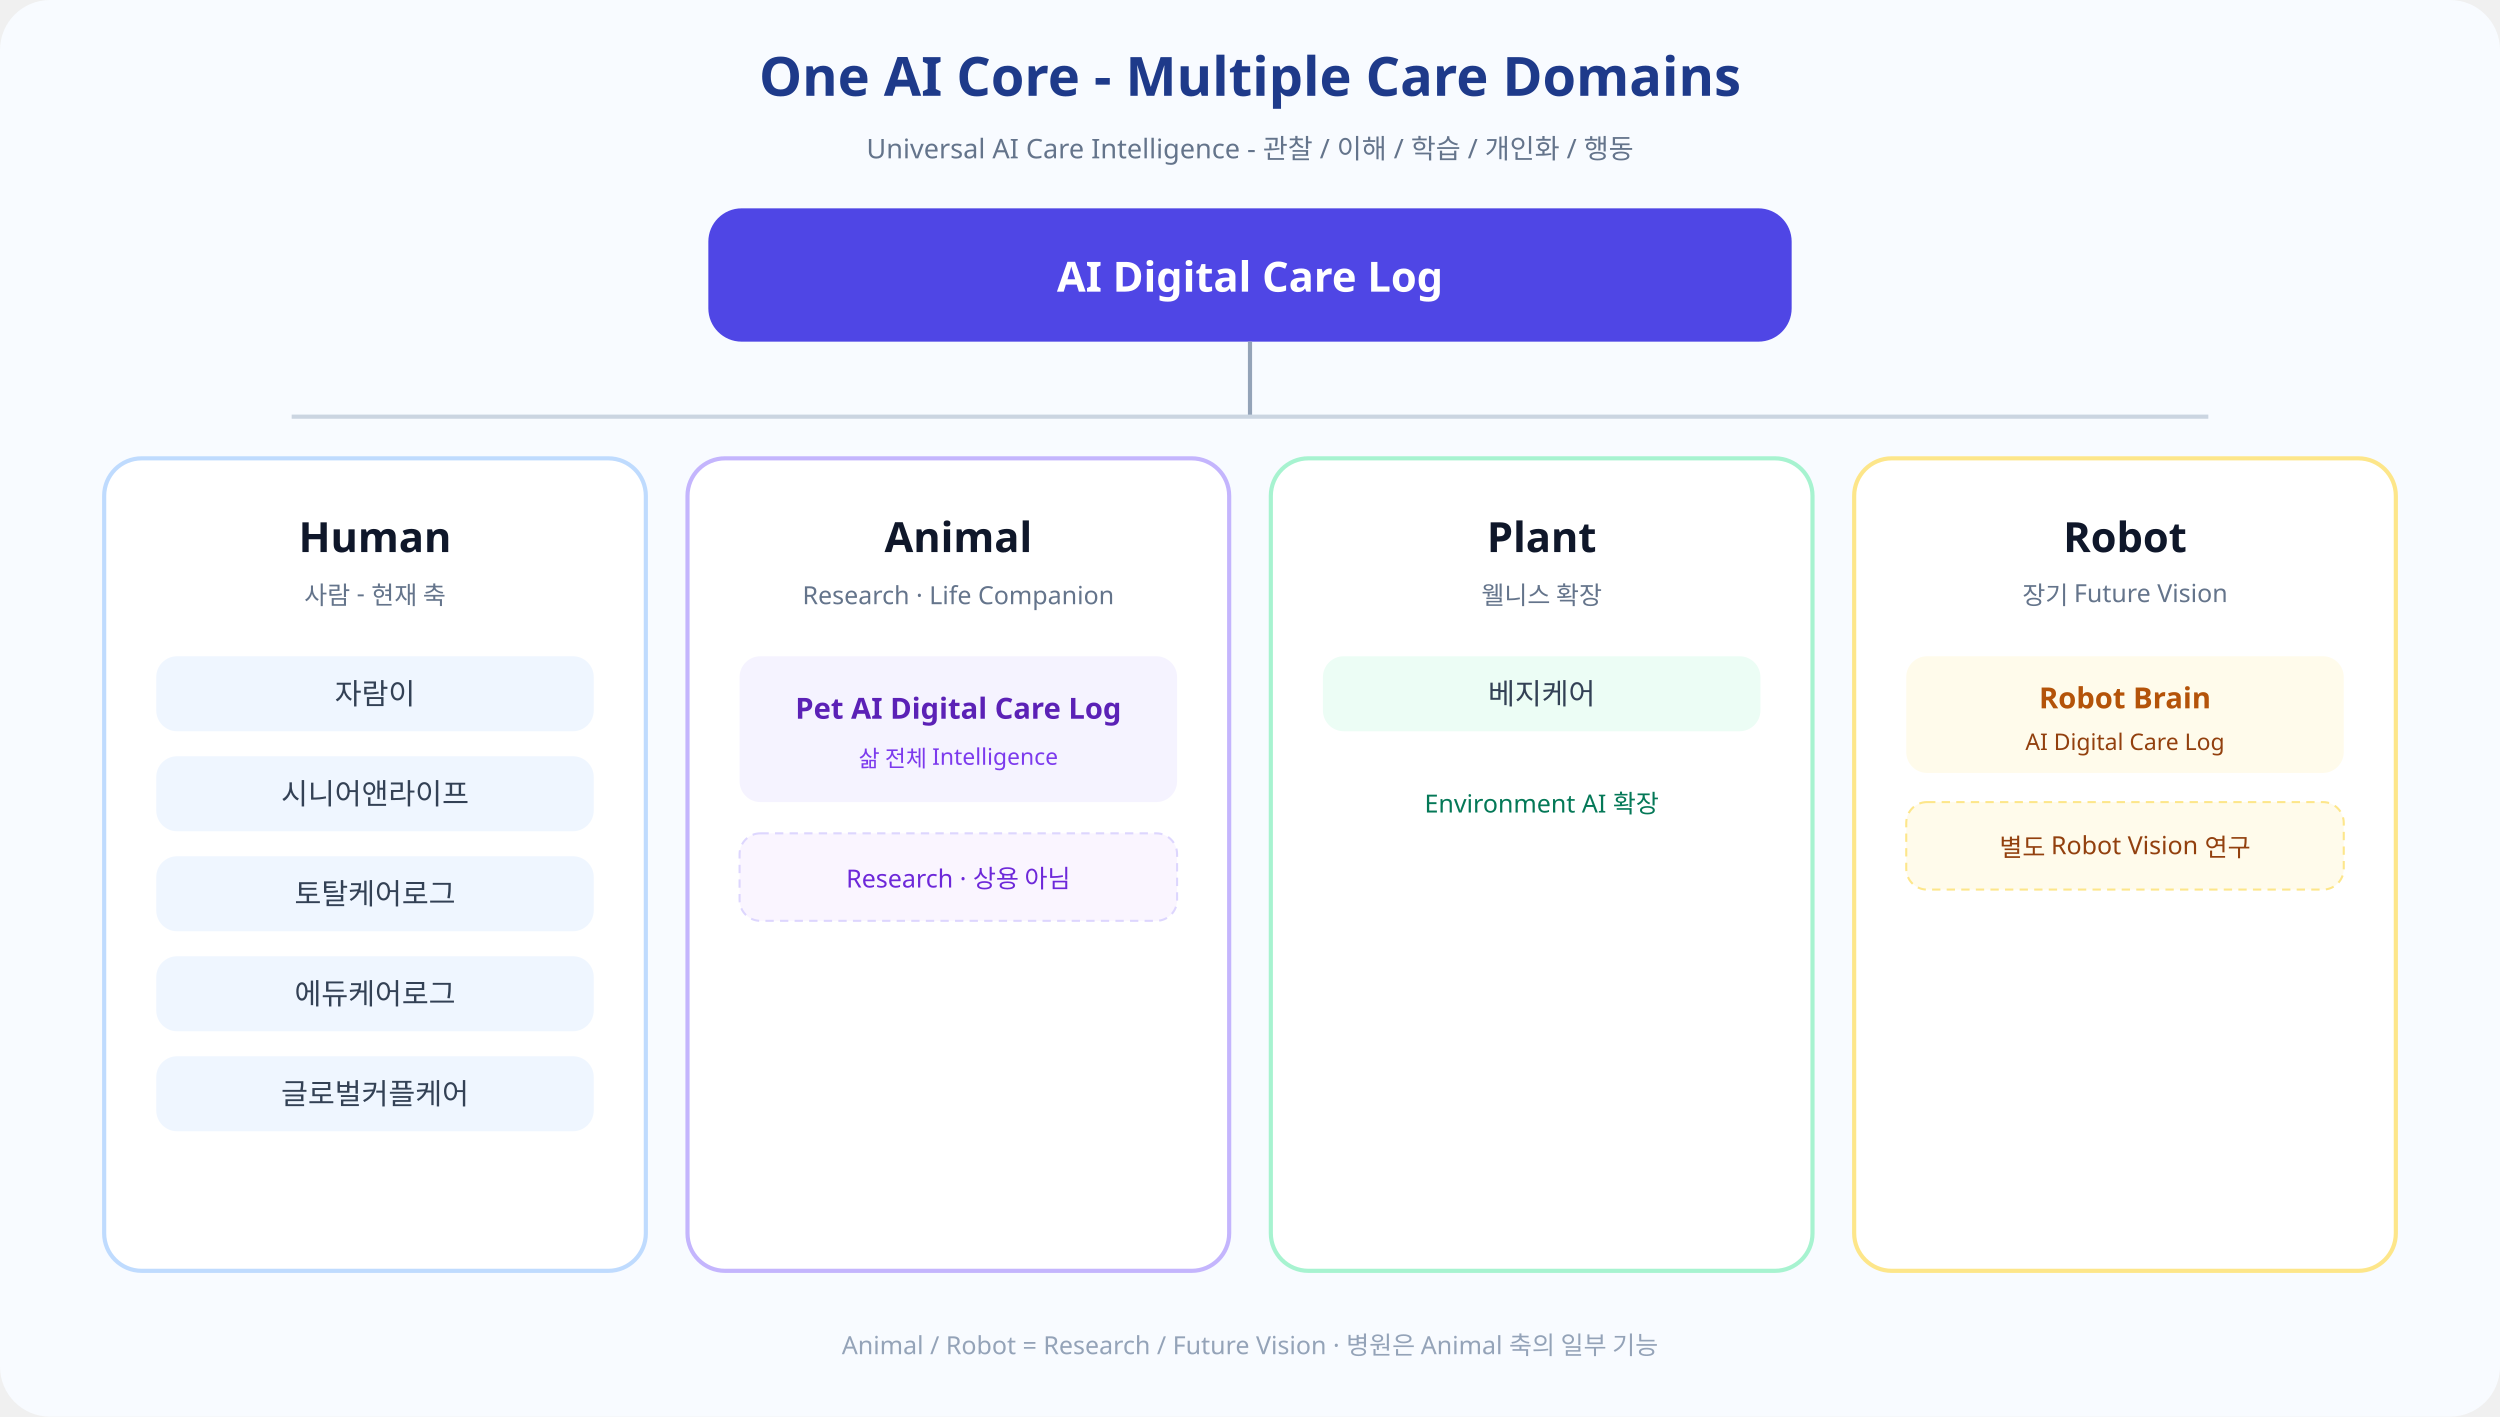
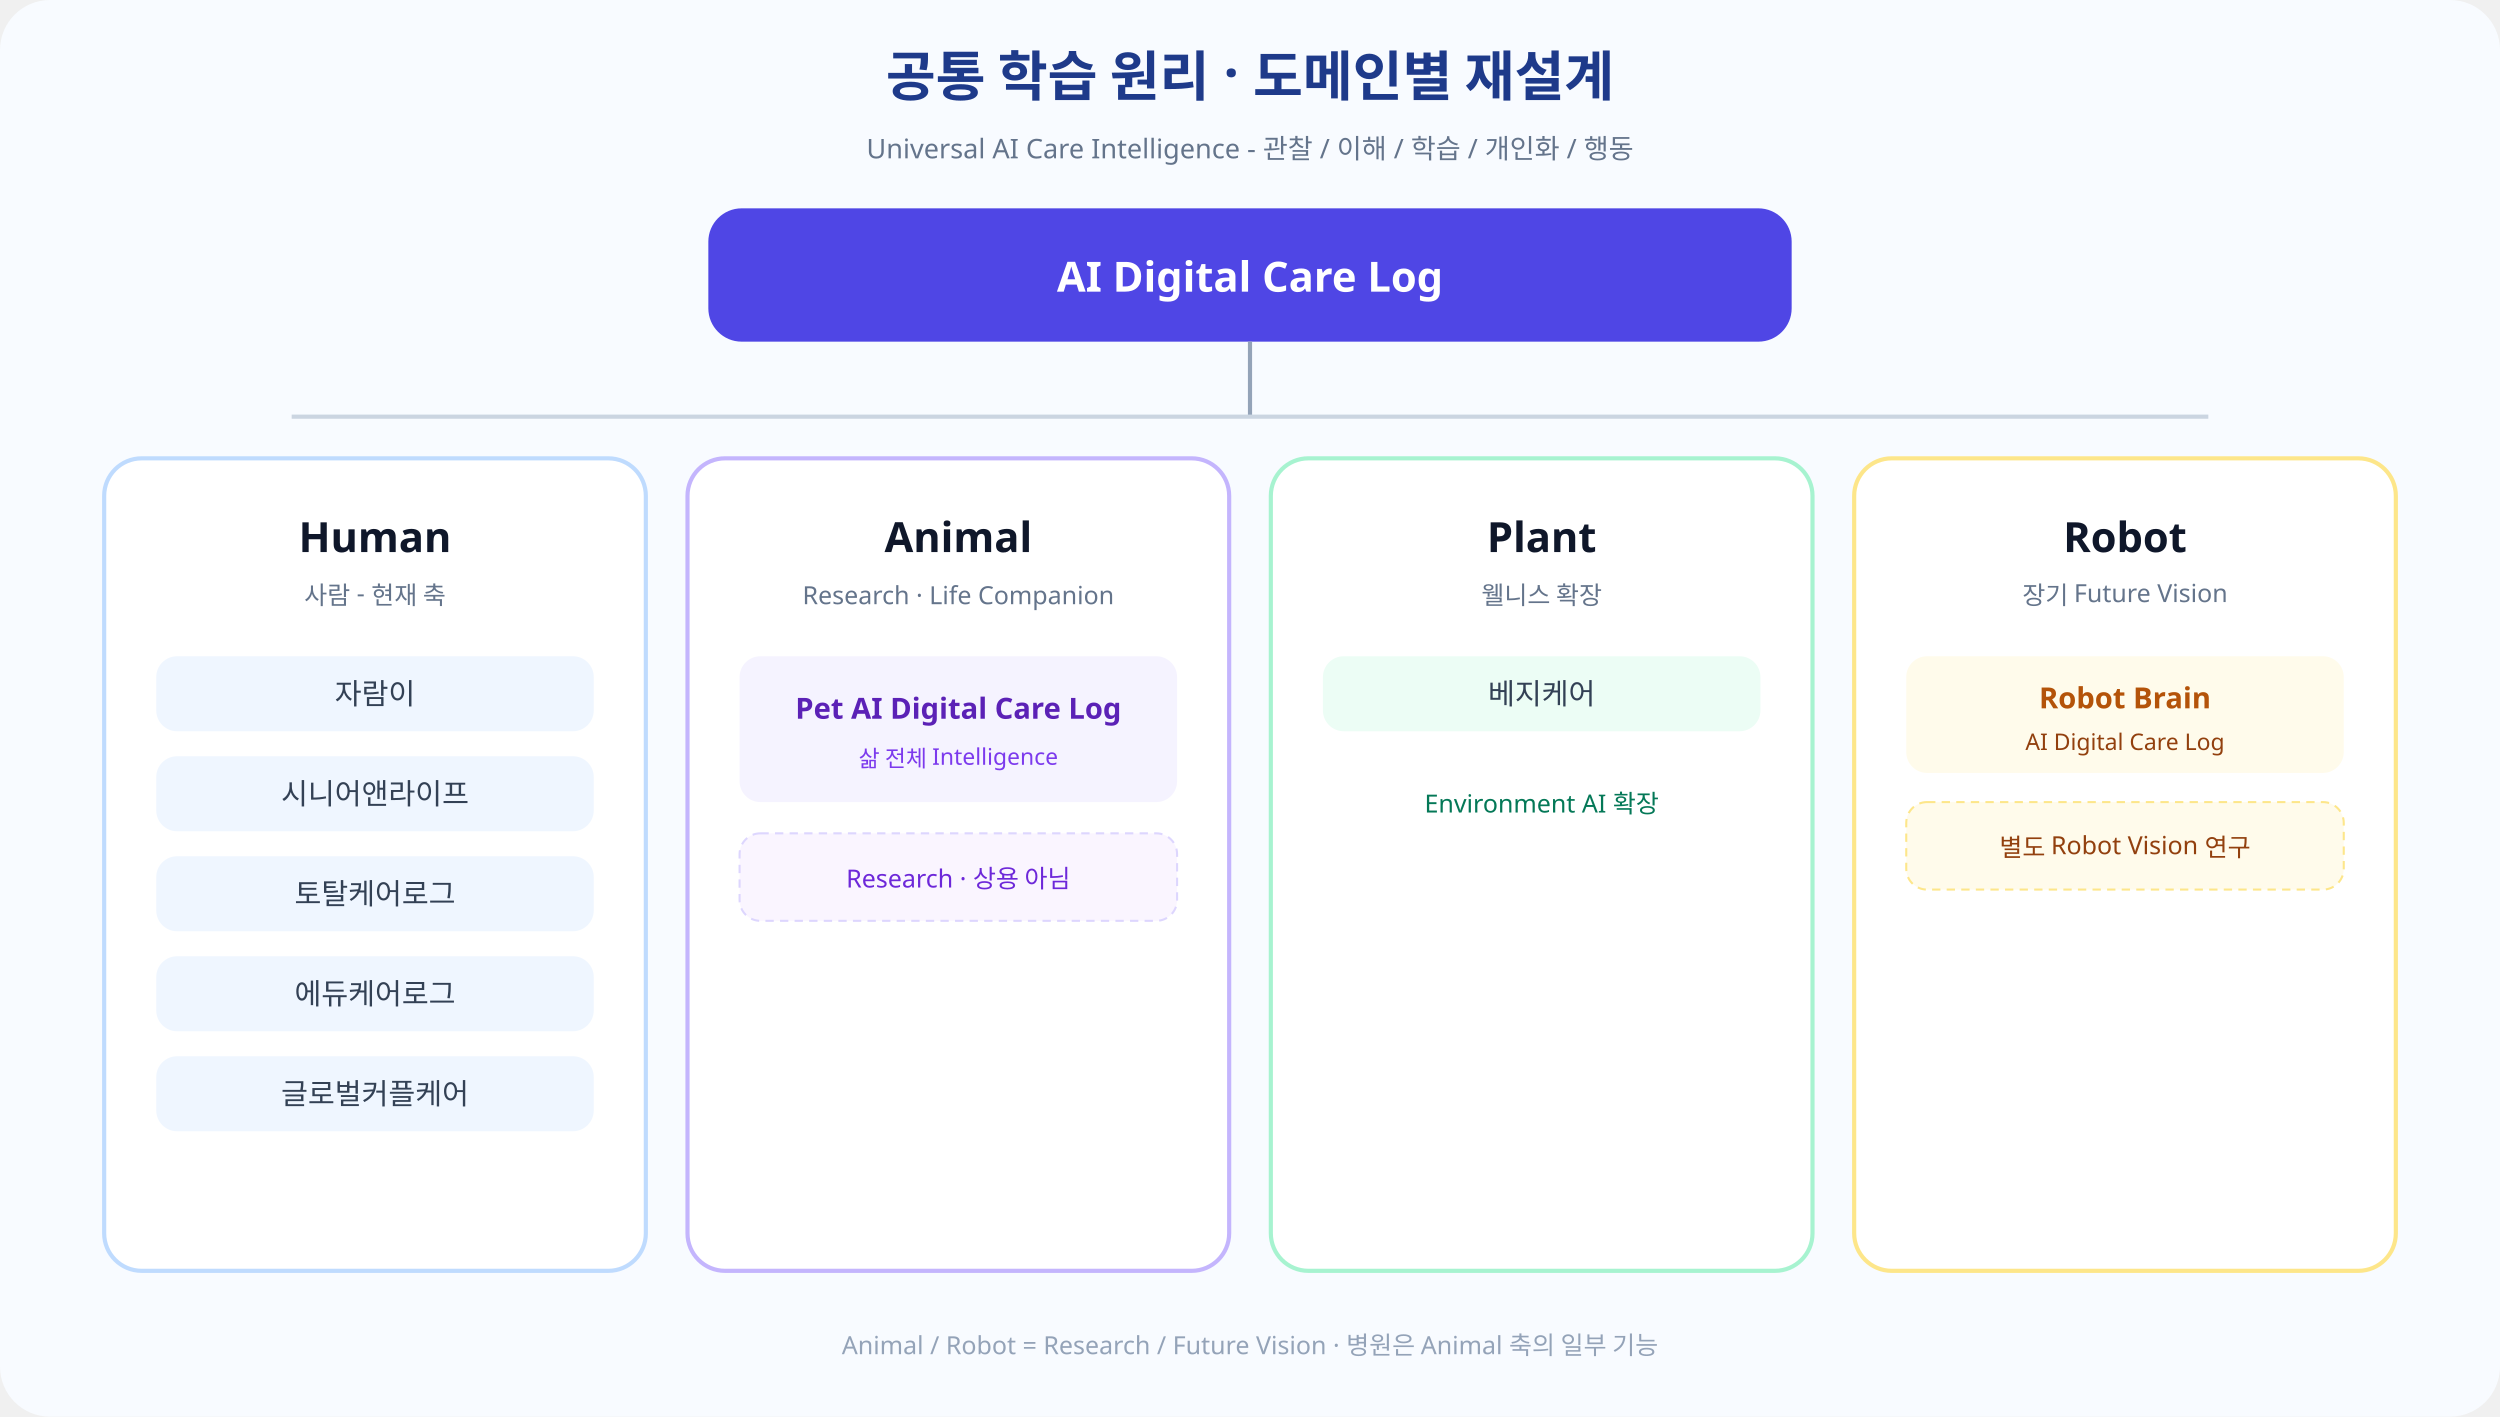
<svg xmlns="http://www.w3.org/2000/svg" width="1200" height="680" viewBox="0 0 1200 680" fill="none">
  <rect width="1200" height="680" rx="24" fill="#F8FBFF" />
-   <text x="600" y="46" text-anchor="middle" font-family="Apple SD Gothic Neo, Malgun Gothic, sans-serif" font-size="26" font-weight="800" fill="#1E3A8A">One AI Core - Multiple Care Domains</text>
+   <text x="600" y="46" text-anchor="middle" font-family="Apple SD Gothic Neo, Malgun Gothic, sans-serif" font-size="26" font-weight="800" fill="#1E3A8A">공통 학습 원리 · 도메인별 재설계</text>
  <text x="600" y="76" text-anchor="middle" font-family="Apple SD Gothic Neo, Malgun Gothic, sans-serif" font-size="13" fill="#64748B">Universal AI Care Intelligence - 관찰 / 이해 / 학습 / 개인화 / 행동</text>
  <rect x="340" y="100" width="520" height="64" rx="16" fill="#4F46E5" />
  <text x="600" y="140" text-anchor="middle" font-family="Apple SD Gothic Neo, Malgun Gothic, sans-serif" font-size="20" font-weight="700" fill="#FFFFFF">AI Digital Care Log</text>
  <line x1="600" y1="164" x2="600" y2="200" stroke="#94A3B8" stroke-width="2" />
  <line x1="140" y1="200" x2="1060" y2="200" stroke="#CBD5E1" stroke-width="2" />
  <g>
    <rect x="50" y="220" width="260" height="390" rx="18" fill="#FFFFFF" stroke="#BFDBFE" stroke-width="2" />
    <rect x="330" y="220" width="260" height="390" rx="18" fill="#FFFFFF" stroke="#C4B5FD" stroke-width="2" />
    <rect x="610" y="220" width="260" height="390" rx="18" fill="#FFFFFF" stroke="#A7F3D0" stroke-width="2" />
    <rect x="890" y="220" width="260" height="390" rx="18" fill="#FFFFFF" stroke="#FDE68A" stroke-width="2" />
  </g>
  <g font-family="Apple SD Gothic Neo, Malgun Gothic, sans-serif" font-size="20" font-weight="800" fill="#0F172A">
    <text x="180" y="265" text-anchor="middle">Human</text>
    <text x="460" y="265" text-anchor="middle">Animal</text>
    <text x="740" y="265" text-anchor="middle">Plant</text>
    <text x="1020" y="265" text-anchor="middle">Robot</text>
  </g>
  <g font-family="Apple SD Gothic Neo, Malgun Gothic, sans-serif" font-size="12" fill="#64748B">
    <text x="180" y="290" text-anchor="middle">사람 - 현재 축</text>
    <text x="460" y="290" text-anchor="middle">Research · Life Companion</text>
    <text x="740" y="290" text-anchor="middle">웰니스 확장</text>
    <text x="1020" y="290" text-anchor="middle">장기 Future Vision</text>
  </g>
  <g font-family="Apple SD Gothic Neo, Malgun Gothic, sans-serif" font-size="14" fill="#334155">
    <rect x="75" y="315" width="210" height="36" rx="10" fill="#EFF6FF" />
    <text x="180" y="338" text-anchor="middle">자람이</text>
    <rect x="75" y="363" width="210" height="36" rx="10" fill="#EFF6FF" />
    <text x="180" y="386" text-anchor="middle">시니어앤라이프</text>
    <rect x="75" y="411" width="210" height="36" rx="10" fill="#EFF6FF" />
    <text x="180" y="434" text-anchor="middle">토탈케어로그</text>
    <rect x="75" y="459" width="210" height="36" rx="10" fill="#EFF6FF" />
    <text x="180" y="482" text-anchor="middle">에듀케어로그</text>
    <rect x="75" y="507" width="210" height="36" rx="10" fill="#EFF6FF" />
    <text x="180" y="530" text-anchor="middle">글로벌커플케어</text>
  </g>
  <g font-family="Apple SD Gothic Neo, Malgun Gothic, sans-serif">
    <rect x="355" y="315" width="210" height="70" rx="10" fill="#F5F3FF" />
    <text x="460" y="345" text-anchor="middle" font-size="14" font-weight="700" fill="#5B21B6">Pet AI Digital Care Log</text>
    <text x="460" y="368" text-anchor="middle" font-size="11" fill="#7C3AED">삶 전체 Intelligence</text>
    <rect x="355" y="400" width="210" height="42" rx="10" fill="#FAF5FF" stroke="#DDD6FE" stroke-dasharray="4 3" />
    <text x="460" y="426" text-anchor="middle" font-size="12" fill="#6D28D9">Research · 상용 아님</text>
  </g>
  <g font-family="Apple SD Gothic Neo, Malgun Gothic, sans-serif">
    <rect x="635" y="315" width="210" height="36" rx="10" fill="#ECFDF5" />
    <text x="740" y="338" text-anchor="middle" font-size="14" fill="#334155">베지케어</text>
    <text x="740" y="390" text-anchor="middle" font-size="12" fill="#047857">Environment AI 확장</text>
  </g>
  <g font-family="Apple SD Gothic Neo, Malgun Gothic, sans-serif">
    <rect x="915" y="315" width="210" height="56" rx="10" fill="#FFFBEB" />
    <text x="1020" y="340" text-anchor="middle" font-size="14" font-weight="700" fill="#B45309">Robot Brain</text>
    <text x="1020" y="360" text-anchor="middle" font-size="11" fill="#92400E">AI Digital Care Log</text>
    <rect x="915" y="385" width="210" height="42" rx="10" fill="#FFFBEB" stroke="#FDE68A" stroke-dasharray="4 3" />
    <text x="1020" y="411" text-anchor="middle" font-size="12" fill="#92400E">별도 Robot Vision 연구</text>
  </g>
  <text x="600" y="650" text-anchor="middle" font-family="Apple SD Gothic Neo, Malgun Gothic, sans-serif" font-size="12" fill="#94A3B8">Animal / Robot = Research / Future Vision · 병원은 Animal 축의 일부 기능</text>
</svg>
